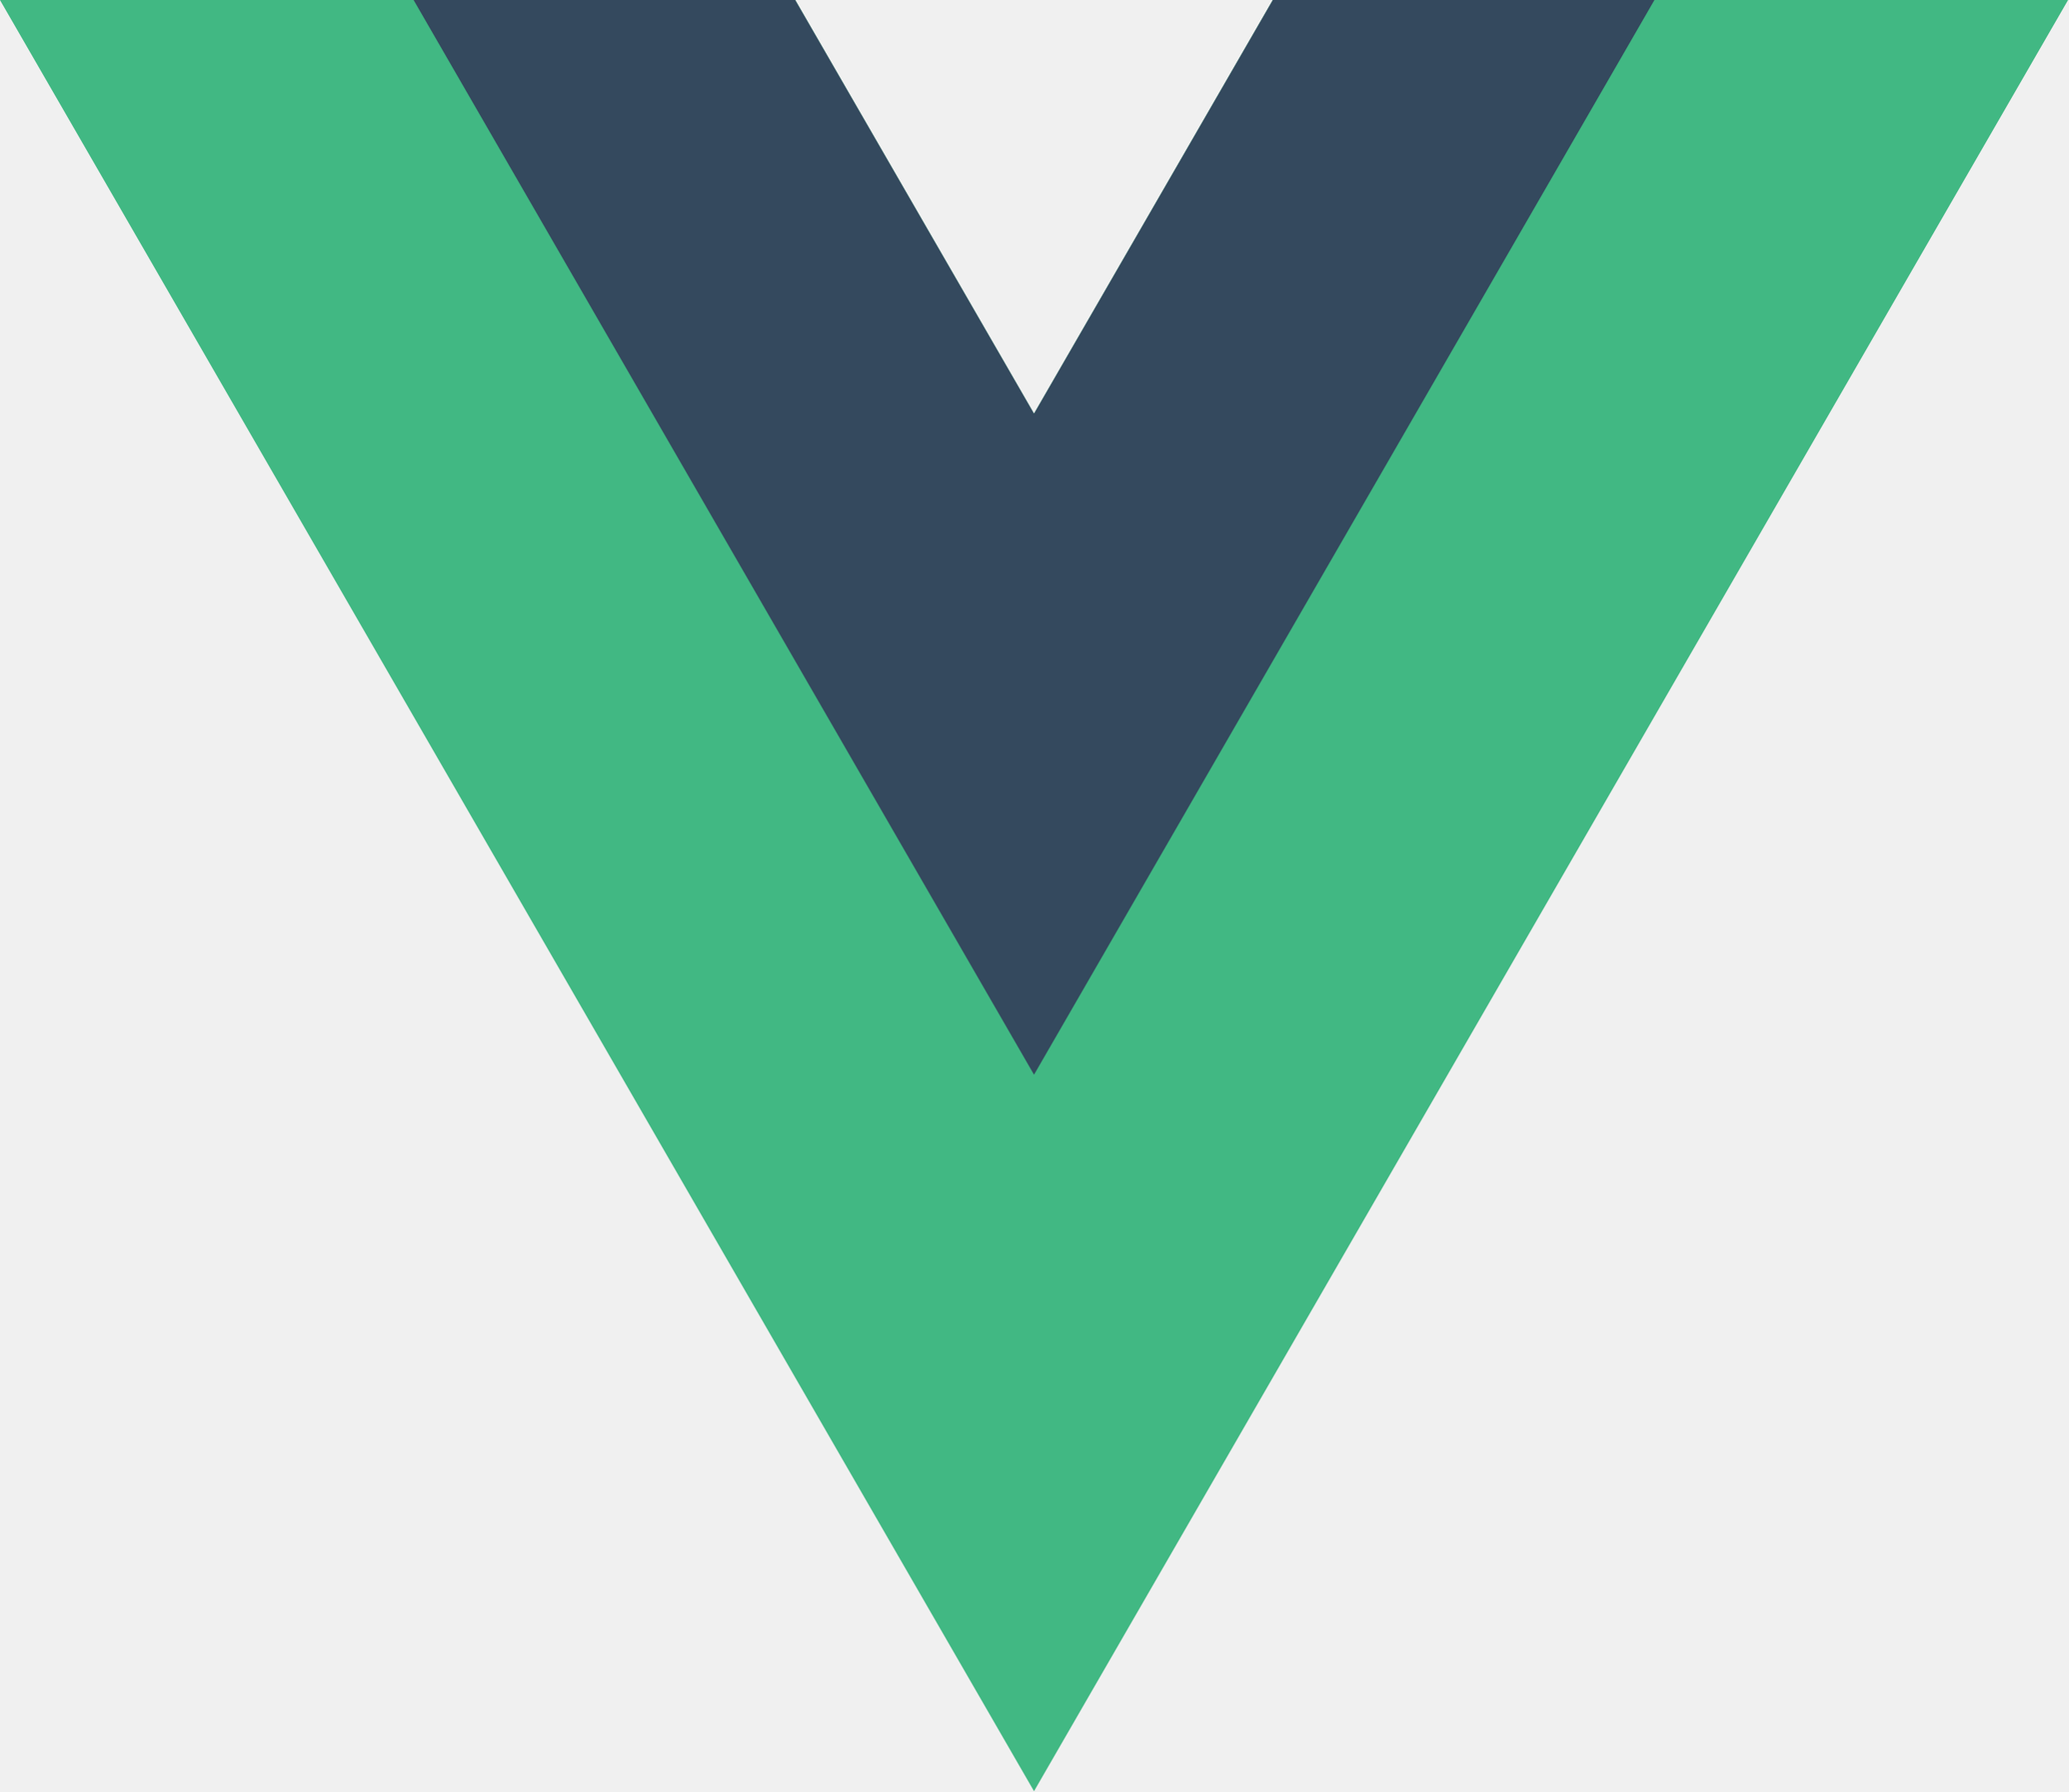
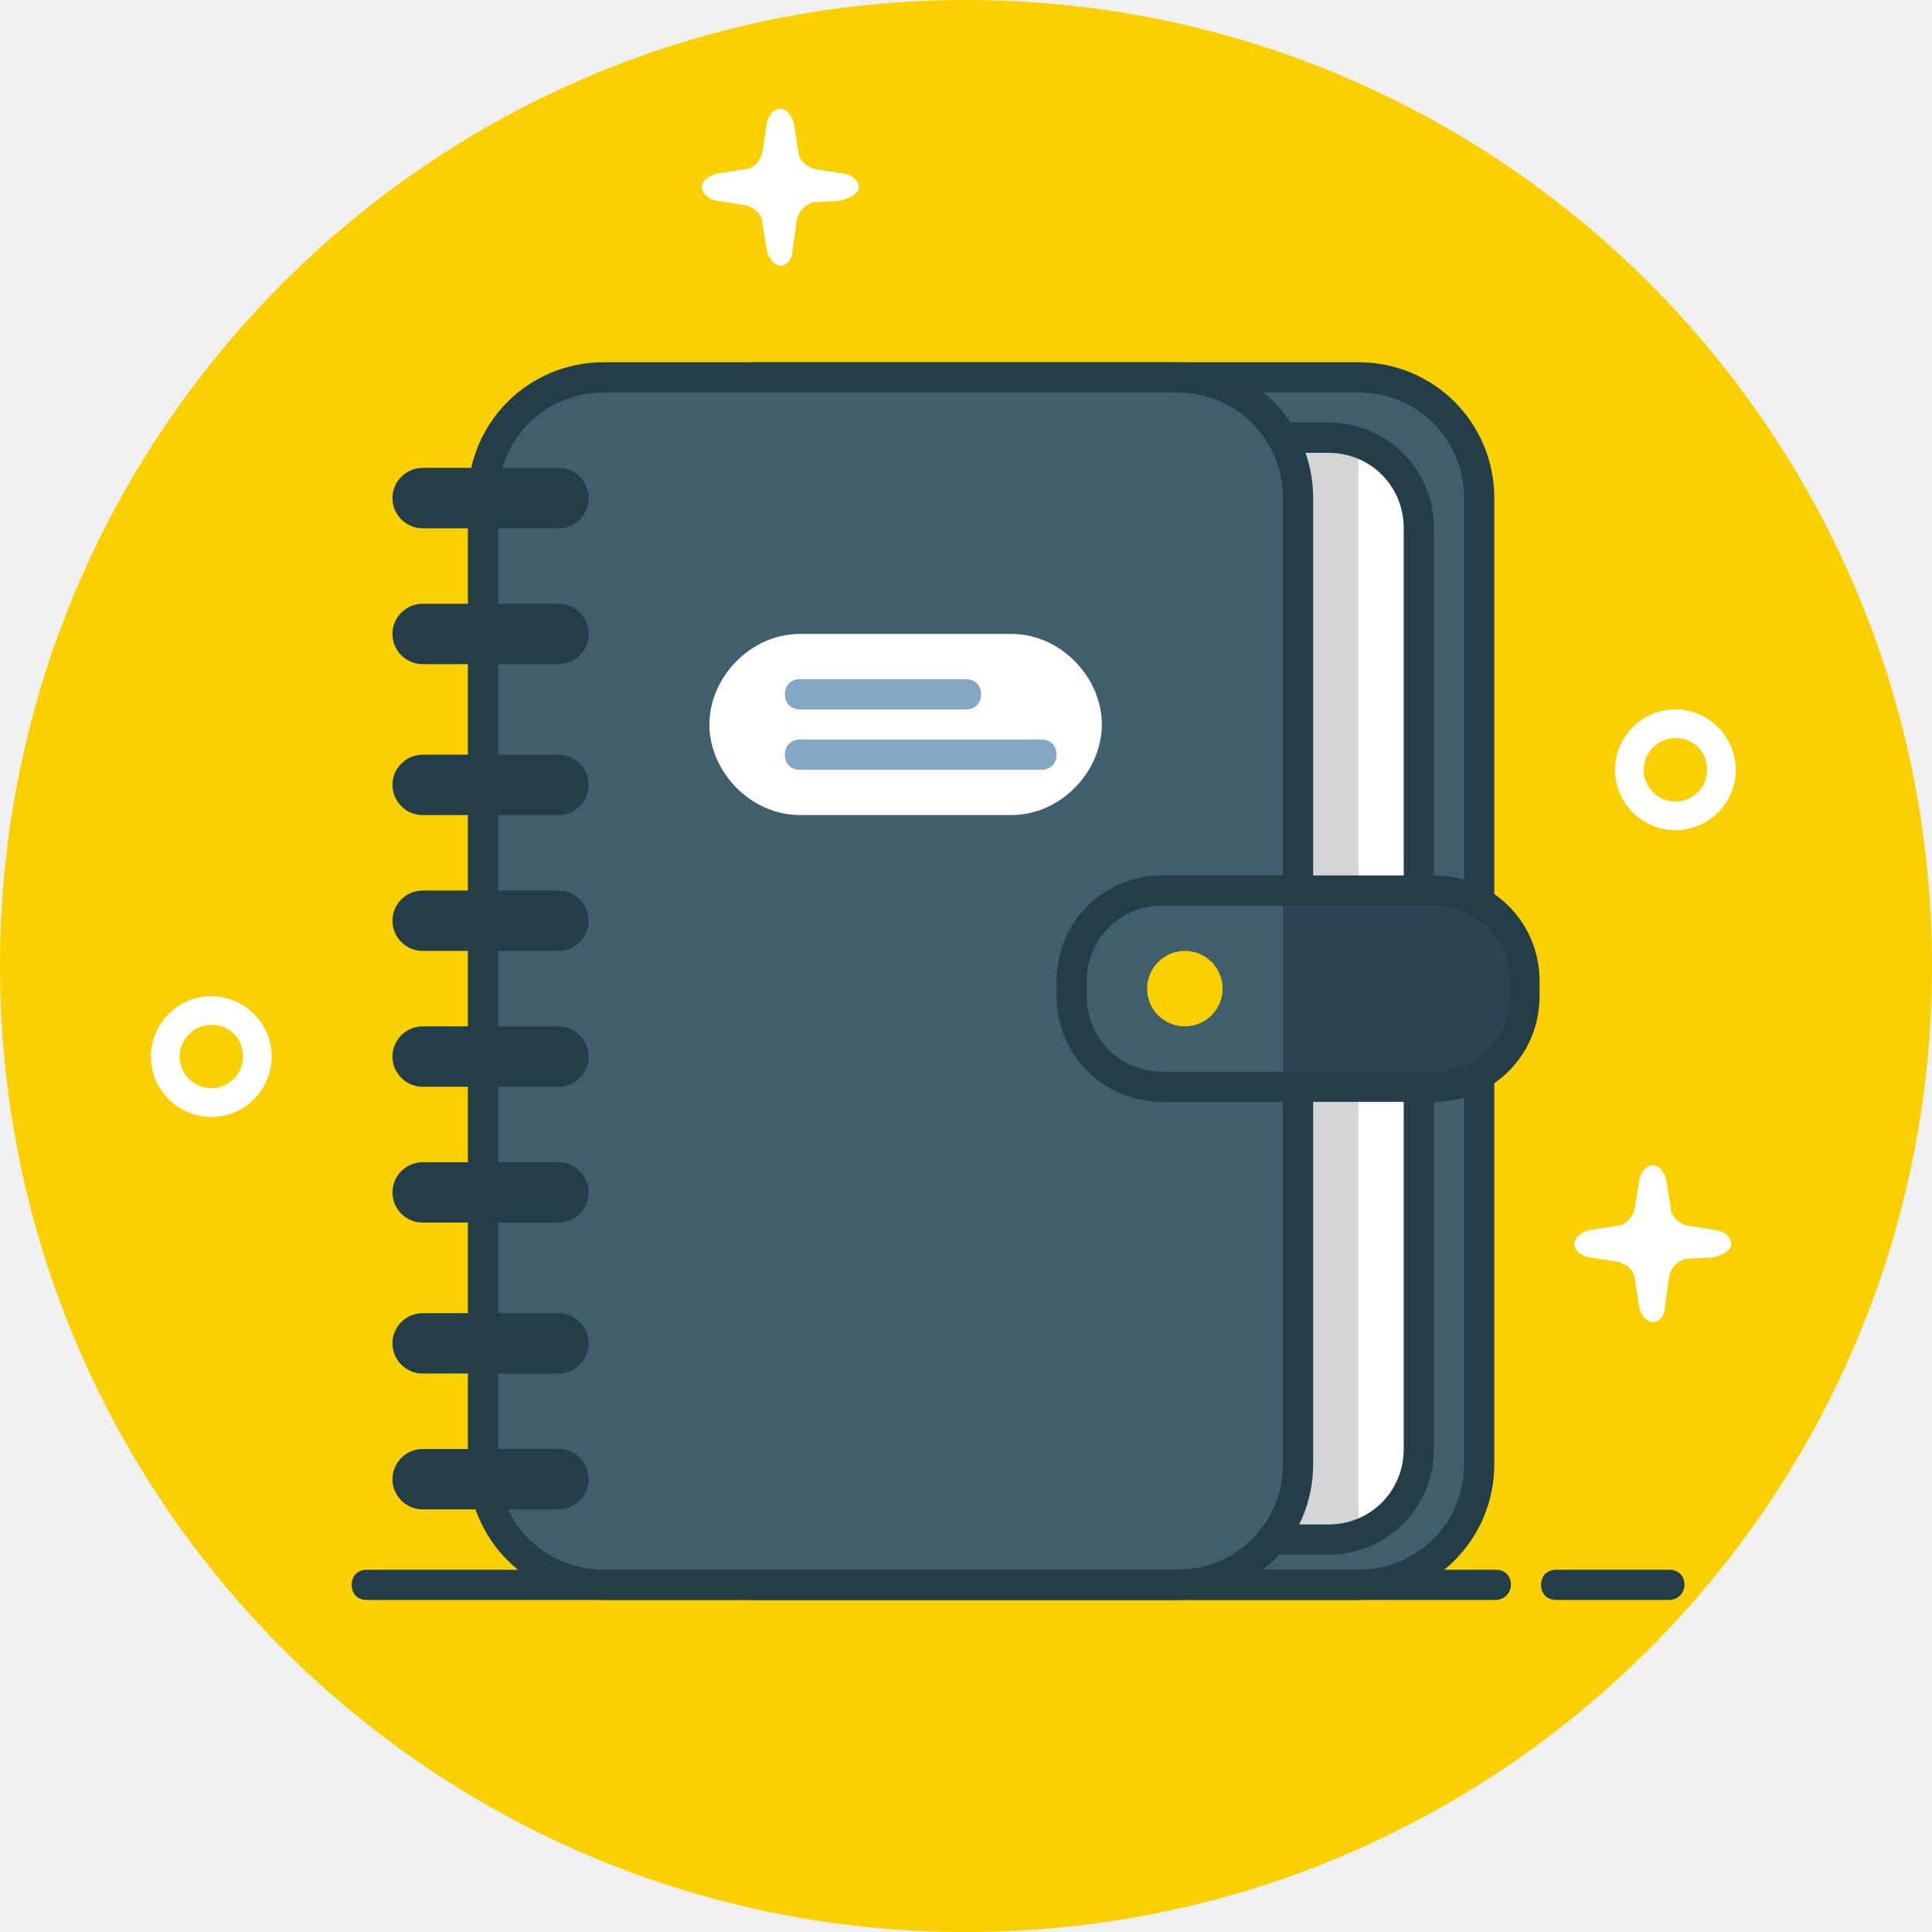
- <svg xmlns="http://www.w3.org/2000/svg" viewBox="0 0 261.76 226.69">
-   <path d="M161.096.001l-30.225 52.351L100.647.001H-.005l130.877 226.688L261.749.001z" fill="#41b883" />
-   <path d="M161.096.001l-30.225 52.351L100.647.001H52.346l78.526 136.01L209.398.001z" fill="#34495e" />
+ <svg xmlns="http://www.w3.org/2000/svg" t="1721705064034" class="icon" viewBox="0 0 1024 1024" version="1.1" p-id="1773" width="200" height="200">
+   <path d="M512 512m-512 0a512 512 0 1 0 1024 0 512 512 0 1 0-1024 0Z" fill="#FBD000" p-id="1774" />
+   <path d="M784 776c0 35.2-28.8 64-64 64H400c-35.2 0-64-28.8-64-64V264c0-35.2 28.8-64 64-64h320c35.2 0 64 28.8 64 64v512z" fill="#415E6D" p-id="1775" />
+   <path d="M752 768c0 26.4-21.6 48-48 48H384c-26.4 0-48-21.6-48-48V280c0-26.4 21.6-48 48-48h320c26.4 0 48 21.6 48 48v488z" fill="#FFFFFF" p-id="1776" />
+   <path d="M672 240h48v576h-48z" fill="#D4D6D6" p-id="1777" />
+   <path d="M704 824H384c-31.2 0-56-24.8-56-56V280c0-31.2 24.8-56 56-56h320c31.2 0 56 24.8 56 56v488c0 31.2-24.8 56-56 56zM384 240c-22.4 0-40 17.6-40 40v488c0 22.4 17.6 40 40 40h320c22.4 0 40-17.6 40-40V280c0-22.4-17.6-40-40-40H384z" fill="#233E49" p-id="1778" />
+   <path d="M720 848H400c-40 0-72-32-72-72V264c0-40 32-72 72-72h320c40 0 72 32 72 72v512c0 40-32 72-72 72zM400 208c-31.2 0-56 24.8-56 56v512c0 31.2 24.8 56 56 56h320c31.2 0 56-24.8 56-56V264c0-31.2-24.8-56-56-56H400z" fill="#233E49" p-id="1779" />
+   <path d="M688 776c0 35.2-28.8 64-64 64H320c-35.2 0-64-28.8-64-64V264c0-35.2 28.8-64 64-64h304c35.2 0 64 28.8 64 64v512z" fill="#415E6D" p-id="1780" />
+   <path d="M296 280h-72c-8.8 0-16-7.2-16-16s7.2-16 16-16h72c8.8 0 16 7.2 16 16s-7.2 16-16 16zM296 352h-72c-8.8 0-16-7.2-16-16s7.2-16 16-16h72c8.8 0 16 7.2 16 16s-7.2 16-16 16zM296 432h-72c-8.8 0-16-7.2-16-16s7.2-16 16-16h72c8.8 0 16 7.2 16 16s-7.2 16-16 16zM296 504h-72c-8.8 0-16-7.2-16-16s7.2-16 16-16h72c8.8 0 16 7.2 16 16s-7.2 16-16 16zM296 576h-72c-8.8 0-16-7.2-16-16s7.2-16 16-16h72c8.8 0 16 7.2 16 16s-7.2 16-16 16zM296 648h-72c-8.8 0-16-7.2-16-16s7.2-16 16-16h72c8.8 0 16 7.2 16 16s-7.2 16-16 16zM296 728h-72c-8.8 0-16-7.2-16-16s7.2-16 16-16h72c8.8 0 16 7.2 16 16s-7.2 16-16 16zM296 800h-72c-8.8 0-16-7.2-16-16s7.2-16 16-16h72c8.8 0 16 7.2 16 16s-7.2 16-16 16z" fill="#233E49" p-id="1781" />
+   <path d="M584 384c0 24.8-21.6 48-48 48H424c-26.4 0-48-23.2-48-48s21.6-48 48-48h112c26.4 0 48 23.2 48 48z" fill="#FFFFFF" p-id="1782" />
+   <path d="M624 848H320c-40 0-72-32-72-72V264c0-40 32-72 72-72h304c40 0 72 32 72 72v512c0 40-32 72-72 72zM320 208c-31.2 0-56 24.8-56 56v512c0 31.2 24.8 56 56 56h304c31.2 0 56-24.8 56-56V264c0-31.2-24.8-56-56-56H320z" fill="#233E49" p-id="1783" />
+   <path d="M808 528c0 26.4-21.6 48-48 48H616c-26.4 0-48-21.6-48-48v-8c0-26.4 21.6-48 48-48h144c26.4 0 48 21.6 48 48v8z" fill="#415E6D" p-id="1784" />
+   <path d="M680 472h77.6c26.4 0 50.4 23.2 50.4 49.6v8c0 26.4-24 46.4-50.4 46.4H680V472z" fill="#2D4552" p-id="1785" />
+   <path d="M628 524m-20 0a20 20 0 1 0 40 0 20 20 0 1 0-40 0Z" fill="#FBD000" p-id="1786" />
+   <path d="M760 584H616c-31.2 0-56-24.8-56-56v-8c0-31.2 24.8-56 56-56h144c31.2 0 56 24.8 56 56v8c0 31.2-24.8 56-56 56zM616 480c-22.4 0-40 17.6-40 40v8c0 22.4 17.6 40 40 40h144c22.4 0 40-17.6 40-40v-8c0-22.4-17.6-40-40-40H616z" fill="#233E49" p-id="1787" />
+   <path d="M888 440c-17.6 0-32-14.4-32-32s14.4-32 32-32 32 14.4 32 32-14.4 32-32 32z m0-48.8c-9.6 0-16.8 8-16.8 16.8 0 9.6 8 16.8 16.8 16.8 9.6 0 16.8-8 16.8-16.8 0-9.6-7.2-16.8-16.8-16.8zM112 592c-17.6 0-32-14.4-32-32s14.4-32 32-32 32 14.4 32 32-14.4 32-32 32z m0-48.8c-9.6 0-16.8 8-16.8 16.8 0 9.6 8 16.8 16.8 16.8 9.6 0 16.8-8 16.8-16.8 0-9.6-7.2-16.8-16.8-16.8zM455.2 99.2c0-3.2-3.2-6.4-8-7.2l-15.2-2.4c-4-0.8-8.8-4.8-8.8-8.8l-2.4-15.2c-0.8-4-4-8-7.2-8s-6.4 3.2-7.2 8l-2.4 15.2c-0.8 4-4.8 8.8-8.8 8.8l-15.2 2.4c-4 0.8-8 4-8 7.2s3.2 6.4 8 7.2l15.2 2.4c4 0.8 8.8 4.8 8.8 8.8l2.4 15.2c0.8 4 4 8 7.2 8s6.4-3.2 6.4-8l2.4-16.8c0.8-4 4.8-8 8.8-8.8l14.4-0.8c5.6-1.6 9.6-4 9.6-7.2zM917.6 659.2c0-3.2-3.2-6.4-8-7.2l-15.2-2.4c-4-0.8-8.8-4.8-8.8-8.8l-2.4-15.2c-0.8-4-4-8-7.2-8s-6.4 3.2-7.2 8l-2.4 15.2c-0.8 4-4.8 8.8-8.8 8.8l-15.2 2.4c-4 0.8-8 4-8 7.2s3.2 6.4 8 7.2l15.2 2.4c4 0.8 8.8 4.8 8.8 8.8l2.4 15.2c0.8 4 4 8 7.2 8s6.4-3.2 6.4-8l2.4-16.8c0.8-4 4.8-8 8.8-8.8l14.4-0.8c6.4-1.6 9.6-4 9.6-7.2z" fill="#FFFFFF" p-id="1788" />
+   <path d="M792.8 848H194.4c-4.8 0-8-3.2-8-8s3.2-8 8-8h598.4c4.8 0 8 3.2 8 8s-4 8-8 8zM884.8 848h-60c-4.8 0-8-3.2-8-8s3.2-8 8-8h60c4.8 0 8 3.2 8 8s-4 8-8 8z" fill="#233E49" p-id="1789" />
+   <path d="M424 368h88" fill="#FFFFFF" p-id="1790" />
+   <path d="M512 376H424c-4.8 0-8-3.2-8-8s3.2-8 8-8h88c4.8 0 8 3.2 8 8s-3.2 8-8 8z" fill="#0C508E" opacity=".5" p-id="1791" />
+   <path d="M424 400h128" fill="#FFFFFF" p-id="1792" />
+   <path d="M552 408H424c-4.8 0-8-3.2-8-8s3.2-8 8-8h128c4.8 0 8 3.2 8 8s-3.2 8-8 8z" fill="#0C508E" opacity=".5" p-id="1793" />
</svg>
